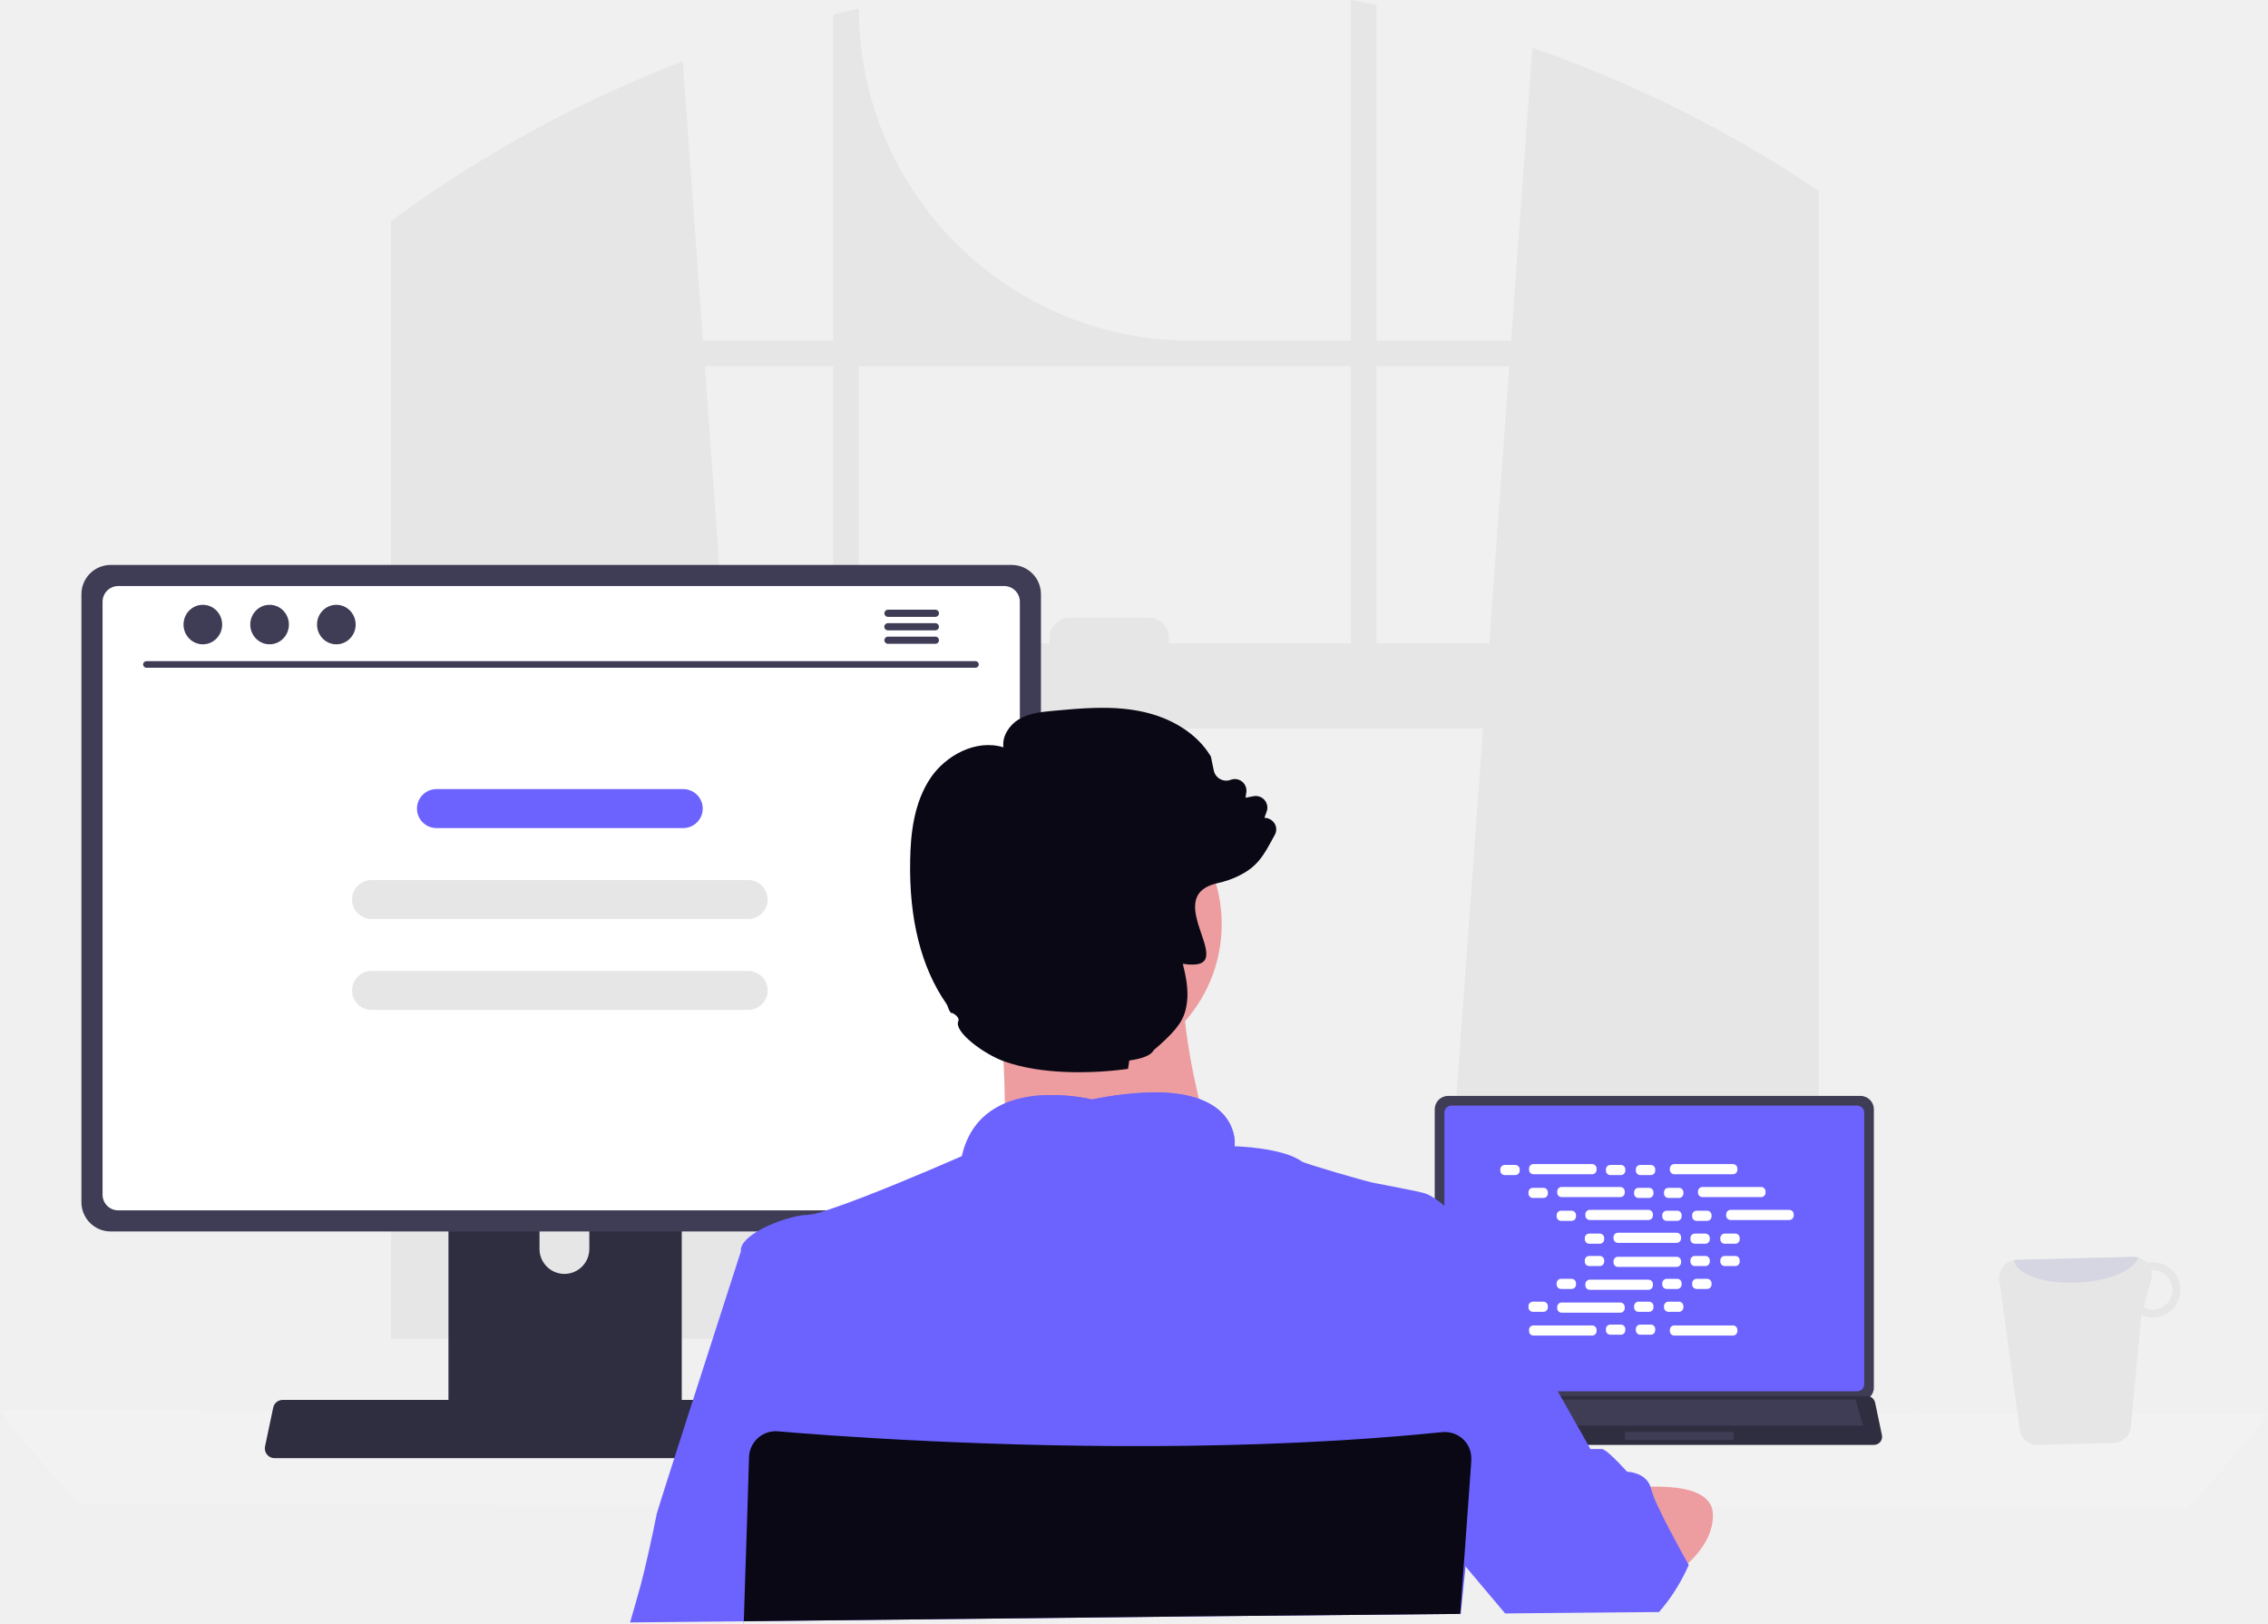
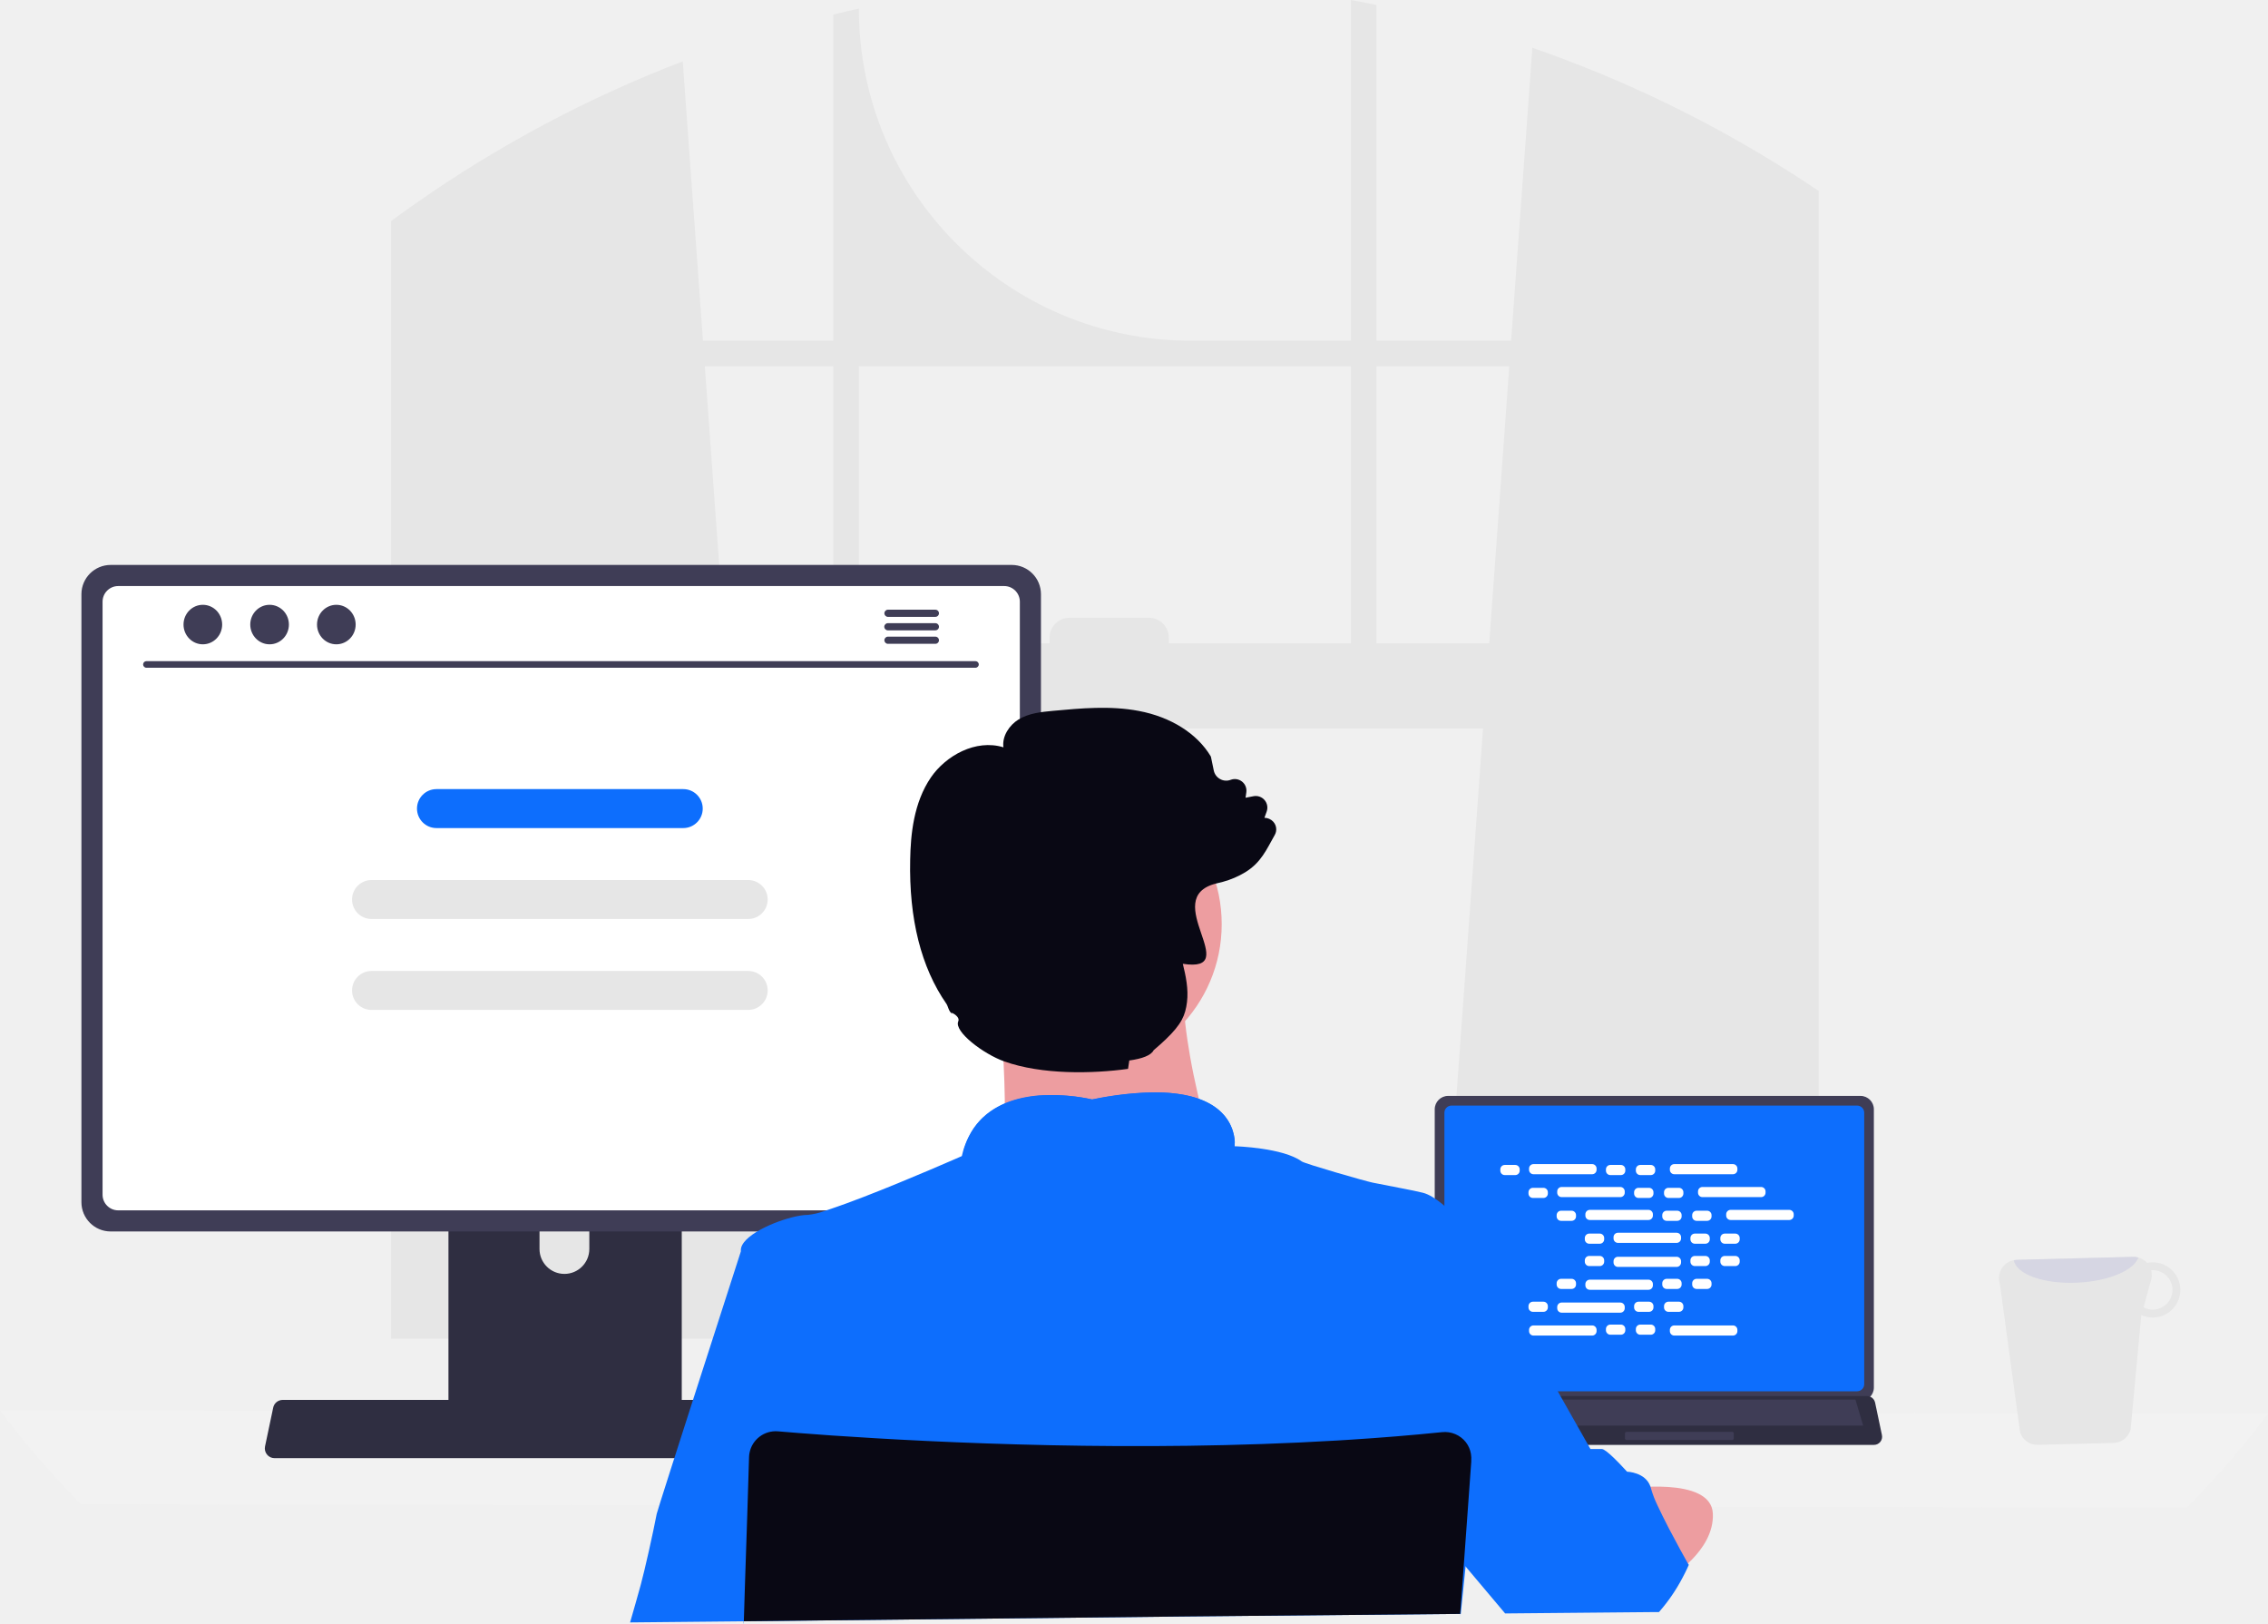
<svg xmlns="http://www.w3.org/2000/svg" width="800" height="572.62" viewBox="0 0 800 572.62" role="img" artist="Katerina Limpitsouni" source="https://undraw.co/">
  <g transform="translate(-28.583 -435)">
    <path d="M878.163,227.233c-1-.664-2-1.294-3-1.936a435.517,435.517,0,0,0-91.985-44.589l-7.491,103.335H728.2V165.624c-2.989-.618-6-1.2-9.014-1.752V284.043H662.753A117.137,117.137,0,0,1,545.616,166.906h0c-3.024.653-6.025,1.352-9.026,2.1V284.043H490.627l-7.136-98.536a436.225,436.225,0,0,0-93.851,49.858c-.5.344-1.008.7-1.5,1.042-2.531,1.775-5.028,3.585-7.514,5.418V636.049H516.089l-2.394-33.158L500.523,420.835H765.779L752.607,602.891l-2.394,33.158H884.176V231.219Q881.186,229.192,878.163,227.233ZM536.591,390.769H498.347l-7.067-97.7h45.311Zm182.595,0H654.953v-1.936a7.078,7.078,0,0,0-7.09-7.078H619.939a7.075,7.075,0,0,0-7.078,7.078v1.936H545.616v-97.7H719.186Zm9.014,0v-97.7h46.834l-7.067,97.7Z" transform="translate(-214.08 271.129)" fill="#e6e6e6" />
    <path d="M206.59,598.162a316.829,316.829,0,0,0,28.591,33.158L978,632.466a316.84,316.84,0,0,0,28.591-33.159Z" transform="translate(-178.007 334.261)" fill="#f2f2f2" />
    <path d="M702.02,506.061v98.163a4.721,4.721,0,0,0,4.718,4.718H852.2a4.722,4.722,0,0,0,4.718-4.718V506.061a4.724,4.724,0,0,0-4.718-4.713H706.738a4.724,4.724,0,0,0-4.718,4.713Z" transform="translate(-167.359 320.188)" fill="#3f3d56" />
-     <path d="M705,506.849v95.73a2.526,2.526,0,0,0,2.521,2.521h143.04a2.526,2.526,0,0,0,2.521-2.521v-95.73a2.527,2.527,0,0,0-2.521-2.527H707.521A2.527,2.527,0,0,0,705,506.849Z" transform="translate(-166.926 320.62)" fill="#6c63ff" />
+     <path d="M705,506.849v95.73a2.526,2.526,0,0,0,2.521,2.521h143.04a2.526,2.526,0,0,0,2.521-2.521v-95.73a2.527,2.527,0,0,0-2.521-2.527H707.521A2.527,2.527,0,0,0,705,506.849Z" transform="translate(-166.926 320.62)" fill="#0d6efd" />
    <path d="M699.446,609.93A2.829,2.829,0,0,0,701.672,611H857.433a2.866,2.866,0,0,0,2.8-3.454l-2.418-11.485a2.871,2.871,0,0,0-1.785-2.082,2.775,2.775,0,0,0-1.017-.192H704.08a2.776,2.776,0,0,0-1.017.192,2.871,2.871,0,0,0-1.785,2.082l-2.418,11.485a2.864,2.864,0,0,0,.585,2.389Z" transform="translate(-167.827 333.625)" fill="#2f2e41" />
    <rect width="4.797" height="2.878" rx="0.488" transform="translate(542.16 932.354) rotate(180)" fill="#3f3d56" />
    <rect width="4.797" height="2.878" rx="0.488" transform="translate(542.274 937.151) rotate(180)" fill="#3f3d56" />
    <path d="M.559,0H37.82a.559.559,0,0,1,.559.559v1.76a.559.559,0,0,1-.559.559H.559A.559.559,0,0,1,0,2.319V.559A.559.559,0,0,1,.559,0Z" transform="translate(640.14 942.909) rotate(180)" fill="#3f3d56" />
    <rect width="6.833" height="3.576" rx="1.561" transform="translate(557.798 845.887)" fill="#fff" />
    <rect width="6.833" height="3.576" rx="1.561" transform="translate(595.05 845.887)" fill="#fff" />
    <rect width="6.833" height="3.576" rx="1.561" transform="translate(605.604 845.887)" fill="#fff" />
    <rect width="23.819" height="3.576" rx="1.561" transform="translate(567.931 845.588)" fill="#fff" />
    <rect width="23.819" height="3.576" rx="1.561" transform="translate(617.599 845.588)" fill="#fff" />
    <rect width="6.833" height="3.576" rx="1.561" transform="translate(567.732 853.957)" fill="#fff" />
    <rect width="6.833" height="3.576" rx="1.561" transform="translate(604.983 853.957)" fill="#fff" />
    <rect width="6.833" height="3.576" rx="1.561" transform="translate(615.538 853.957)" fill="#fff" />
    <rect width="23.819" height="3.576" rx="1.561" transform="translate(577.865 853.659)" fill="#fff" />
    <rect width="23.819" height="3.576" rx="1.561" transform="translate(627.532 853.659)" fill="#fff" />
    <rect width="6.833" height="3.576" rx="1.561" transform="translate(577.666 862.029)" fill="#fff" />
    <rect width="6.833" height="3.576" rx="1.561" transform="translate(614.916 862.029)" fill="#fff" />
    <rect width="6.833" height="3.576" rx="1.561" transform="translate(625.471 862.029)" fill="#fff" />
    <rect width="23.819" height="3.576" rx="1.561" transform="translate(587.798 861.73)" fill="#fff" />
    <rect width="23.819" height="3.576" rx="1.561" transform="translate(637.466 861.73)" fill="#fff" />
    <rect width="6.833" height="3.576" rx="1.561" transform="translate(587.599 870.099)" fill="#fff" />
    <rect width="6.833" height="3.576" rx="1.561" transform="translate(624.85 870.099)" fill="#fff" />
    <rect width="6.833" height="3.576" rx="1.561" transform="translate(635.404 870.099)" fill="#fff" />
    <rect width="23.819" height="3.576" rx="1.561" transform="translate(597.732 869.801)" fill="#fff" />
    <rect width="6.833" height="3.576" rx="1.561" transform="translate(595.05 902.193)" fill="#fff" />
    <rect width="6.833" height="3.576" rx="1.561" transform="translate(605.604 902.193)" fill="#fff" />
    <rect width="23.819" height="3.576" rx="1.561" transform="translate(617.599 902.491)" fill="#fff" />
    <rect width="6.833" height="3.576" rx="1.561" transform="translate(557.798 902.193)" fill="#fff" />
    <rect width="23.819" height="3.576" rx="1.561" transform="translate(567.931 902.491)" fill="#fff" />
    <rect width="6.833" height="3.576" rx="1.561" transform="translate(567.732 894.122)" fill="#fff" />
    <rect width="6.833" height="3.576" rx="1.561" transform="translate(604.983 894.122)" fill="#fff" />
    <rect width="6.833" height="3.576" rx="1.561" transform="translate(615.538 894.122)" fill="#fff" />
    <rect width="23.819" height="3.576" rx="1.561" transform="translate(577.865 894.42)" fill="#fff" />
    <rect width="6.833" height="3.576" rx="1.561" transform="translate(577.666 886.051)" fill="#fff" />
    <rect width="6.833" height="3.576" rx="1.561" transform="translate(614.916 886.051)" fill="#fff" />
    <rect width="6.833" height="3.576" rx="1.561" transform="translate(625.471 886.051)" fill="#fff" />
    <rect width="23.819" height="3.576" rx="1.561" transform="translate(587.798 886.349)" fill="#fff" />
    <rect width="6.833" height="3.576" rx="1.561" transform="translate(587.599 877.98)" fill="#fff" />
    <rect width="6.833" height="3.576" rx="1.561" transform="translate(624.85 877.98)" fill="#fff" />
    <rect width="6.833" height="3.576" rx="1.561" transform="translate(635.404 877.98)" fill="#fff" />
    <rect width="23.819" height="3.576" rx="1.561" transform="translate(597.732 878.278)" fill="#fff" />
    <path d="M398.28,501.855V619.324h82.295V501.855a3.949,3.949,0,0,0-2.783-3.78,3.636,3.636,0,0,0-1.18-.183H402.254A3.967,3.967,0,0,0,398.28,501.855ZM430.4,542.218a8.785,8.785,0,1,1,17.57,0v13.63a8.785,8.785,0,1,1-17.57,0Z" transform="translate(-211.513 319.685)" fill="#2f2e41" />
    <path d="M398.06,600.632V611.96a2.229,2.229,0,0,0,2.211,2.222h78.378a2.222,2.222,0,0,0,2.211-2.222V600.632Z" transform="translate(-211.545 334.62)" fill="#3f3d56" />
    <path d="M285.25,348.139V562.621a10.316,10.316,0,0,0,10.308,10.308H613.4a10.316,10.316,0,0,0,10.308-10.308V348.139a10.322,10.322,0,0,0-10.308-10.3H295.558a10.321,10.321,0,0,0-10.308,10.3Z" transform="translate(-227.944 296.419)" fill="#3f3d56" />
    <path d="M291.76,349.863V559.03a5.519,5.519,0,0,0,5.509,5.509H609.806a5.519,5.519,0,0,0,5.509-5.509V349.863a5.521,5.521,0,0,0-5.509-5.521H297.269A5.521,5.521,0,0,0,291.76,349.863Z" transform="translate(-226.998 297.364)" fill="#fff" />
    <path d="M342.5,614.239a3.377,3.377,0,0,0,2.657,1.271H531.094a3.422,3.422,0,0,0,3.344-4.123l-2.886-13.71a3.428,3.428,0,0,0-2.13-2.485,3.313,3.313,0,0,0-1.214-.229H348.03a3.316,3.316,0,0,0-1.214.229,3.427,3.427,0,0,0-2.13,2.485l-2.886,13.71A3.419,3.419,0,0,0,342.5,614.239Z" transform="translate(-219.734 333.796)" fill="#2f2e41" />
    <path d="M597.848,369.794H305.409a1.163,1.163,0,1,1,0-2.326h292.44a1.163,1.163,0,1,1,0,2.326Z" transform="translate(-225.183 300.726)" fill="#3f3d56" />
    <ellipse cx="6.815" cy="6.967" rx="6.815" ry="6.967" transform="translate(93.317 648.321)" fill="#3f3d56" />
    <ellipse cx="6.815" cy="6.967" rx="6.815" ry="6.967" transform="translate(116.861 648.321)" fill="#3f3d56" />
    <ellipse cx="6.815" cy="6.967" rx="6.815" ry="6.967" transform="translate(140.405 648.321)" fill="#3f3d56" />
    <path d="M0,0H138.582l2.729,9.163H0Z" transform="translate(544.477 928.654)" fill="#3f3d56" />
    <path d="M550.486,351.622H533.763a1.266,1.266,0,0,0,0,2.531h16.722a1.266,1.266,0,1,0,0-2.531Z" transform="translate(-191.998 298.422)" fill="#3f3d56" />
    <path d="M550.489,355.772H533.767a1.266,1.266,0,1,0,0,2.532h16.722a1.266,1.266,0,1,0,0-2.531Z" transform="translate(-192.002 299.025)" fill="#3f3d56" />
    <path d="M550.486,359.922H533.763a1.266,1.266,0,0,0,0,2.531h16.722a1.266,1.266,0,1,0,0-2.531Z" transform="translate(-191.998 299.629)" fill="#3f3d56" />
    <g transform="translate(733.68 878.293)">
      <path d="M900.245,605.468a6.468,6.468,0,0,0,6.233,4.366l26.706-.687a6.38,6.38,0,0,0,6.029-4.695l3.779-40.411a9.873,9.873,0,0,0,4.272.878,9.739,9.739,0,0,0-.489-19.472,8.249,8.249,0,0,0-1.75.182,6.6,6.6,0,0,0-4.913-2.12l-41.079,1.061a5.89,5.89,0,0,0-1.013.126,6.416,6.416,0,0,0-4.912,8.331Zm43.522-44.17,2.689-9.63a6.557,6.557,0,0,0,.021-3.4c.13,0,.246-.062.376-.062a6.966,6.966,0,1,1,.326,13.929A6.556,6.556,0,0,1,943.767,561.3Z" transform="translate(-892.779 -543.508)" fill="#e6e6e6" />
      <path d="M897.978,544.7c.875,5,10.715,8.522,22.546,7.911,10.88-.5,19.776-4.322,21.406-8.849a6.072,6.072,0,0,0-1.859-.248l-41.079,1.061a5.9,5.9,0,0,0-1.013.126Z" transform="translate(-892.737 -543.508)" fill="#d6d6e3" />
    </g>
    <g transform="translate(250.837 684.649)">
      <path d="M608.259,538.318s-88.873,10.718-80.387,0c3.073-3.877,3.921-15.363,3.751-28.448-.054-3.975-.2-8.092-.4-12.192-.983-19.65-3.349-38.854-3.349-38.854s77.708-36.621,68.776-7.592c-3.573,11.728-2.4,28.2.313,43.659.795,4.511,1.715,8.932,2.68,13.13A307.827,307.827,0,0,0,608.259,538.318Z" transform="translate(-399.458 -372.022)" fill="#ed9da0" />
-       <path d="M424.283,703.042v-.75l156.862-1.706,95.572-.893h.268l-.1,1.322.134-1.322h.17v-.152l1.224-12.013.464-4.546.143-1.42.125-1.188,5.52-18.409,5.52-18.382,4.645-15.479,7.092-23.652s-4.019-9.379-6.252-12.058-11-21.856-11-21.856-12.523-17.292-20.856-19.382c-3.492-.893-10.388-2.081-17.712-3.573-2.742-.554-23.758-6.624-25.009-7.467-6.565-4.814-23.018-5.359-23.652-5.359h0a.382.382,0,0,1,0-.063v-.08a9.146,9.146,0,0,0,0-1.125,7.175,7.175,0,0,0-.08-1.25,1.127,1.127,0,0,0-.063-.447c-.045-.322-.1-.661-.179-1.018a4.473,4.473,0,0,0-.107-.473,15.378,15.378,0,0,0-1.117-3.117c-.063-.143-.143-.295-.214-.438a16.294,16.294,0,0,0-1.518-2.349c-.116-.152-.241-.313-.375-.464a17.487,17.487,0,0,0-2.43-2.358c-.241-.188-.491-.384-.75-.563a4.172,4.172,0,0,0-.456-.322l-.795-.518-.741-.429c-.652-.357-1.34-.706-2.09-1.036-.232-.107-.482-.205-.732-.3s-.643-.25-.974-.375h-.054l-.67-.268c-.509-.17-1.027-.322-1.572-.473l-.831-.214-.893-.205-.893-.188c-.893-.179-1.849-.339-2.849-.464l-1.018-.125-1.045-.107-1.081-.089-1.536-.089-1.786-.063a111.389,111.389,0,0,0-23.448,2.494,64.549,64.549,0,0,0-16.3-1.5h-.777l-.893.054H528.6l-1.152.107a8.563,8.563,0,0,0-1.161.134c-.384.054-.786.1-1.17.161l-.589.1c-.581.1-1.17.205-1.786.33q-.295.054-.589.134c-.777.17-1.554.375-2.322.607-.384.107-.768.232-1.152.366-.2.054-.384.125-.572.2l-.572.205-.563.223-.67.268c-.339.143-.67.295-1,.456-.188.08-.375.17-.554.268s-.366.179-.536.277a24.783,24.783,0,0,0-5.547,3.912l-.456.438-.447.456c-.152.152-.295.313-.438.473a21.268,21.268,0,0,0-1.626,2.01c-.143.188-.277.375-.411.572a23.843,23.843,0,0,0-1.536,2.608c-.116.214-.223.438-.33.652a29.205,29.205,0,0,0-1.786,4.689q-.25.893-.456,1.786s-18.909,8.343-34.593,14.381c-4.171,1.608-8.1,3.064-11.388,4.162-.956.321-1.849.616-2.68.893a23.849,23.849,0,0,1-5.582,1.286,17.553,17.553,0,0,0-2.68.25c-7.208,1.17-19.561,6.252-20.91,11.353a3.294,3.294,0,0,0-.089,1.25s-29.377,90.954-29.7,92.624c-1.3,6.806-4.2,19.766-5.627,25.009-1.063,3.912-2.608,9.271-3.671,12.951a1.253,1.253,0,0,1-.089.313l40.042-.393v.75h.125Z" transform="translate(-384.17 -380.107)" fill="#6c63ff" />
-       <path d="M611.55,533.527c-25.9,4.77-74.671,3.742-95.75,3.019,7.726-27.689,45.4-18.275,45.4-18.275C607.835,508.964,611.407,528.275,611.55,533.527Z" transform="translate(-398.229 -380.111)" fill="#6c63ff" />
+       <path d="M424.283,703.042v-.75l156.862-1.706,95.572-.893h.268l-.1,1.322.134-1.322h.17v-.152l1.224-12.013.464-4.546.143-1.42.125-1.188,5.52-18.409,5.52-18.382,4.645-15.479,7.092-23.652s-4.019-9.379-6.252-12.058-11-21.856-11-21.856-12.523-17.292-20.856-19.382c-3.492-.893-10.388-2.081-17.712-3.573-2.742-.554-23.758-6.624-25.009-7.467-6.565-4.814-23.018-5.359-23.652-5.359h0a.382.382,0,0,1,0-.063v-.08a9.146,9.146,0,0,0,0-1.125,7.175,7.175,0,0,0-.08-1.25,1.127,1.127,0,0,0-.063-.447c-.045-.322-.1-.661-.179-1.018a4.473,4.473,0,0,0-.107-.473,15.378,15.378,0,0,0-1.117-3.117c-.063-.143-.143-.295-.214-.438a16.294,16.294,0,0,0-1.518-2.349c-.116-.152-.241-.313-.375-.464a17.487,17.487,0,0,0-2.43-2.358c-.241-.188-.491-.384-.75-.563a4.172,4.172,0,0,0-.456-.322l-.795-.518-.741-.429c-.652-.357-1.34-.706-2.09-1.036-.232-.107-.482-.205-.732-.3s-.643-.25-.974-.375h-.054l-.67-.268c-.509-.17-1.027-.322-1.572-.473l-.831-.214-.893-.205-.893-.188c-.893-.179-1.849-.339-2.849-.464l-1.018-.125-1.045-.107-1.081-.089-1.536-.089-1.786-.063a111.389,111.389,0,0,0-23.448,2.494,64.549,64.549,0,0,0-16.3-1.5h-.777l-.893.054H528.6l-1.152.107a8.563,8.563,0,0,0-1.161.134c-.384.054-.786.1-1.17.161l-.589.1c-.581.1-1.17.205-1.786.33q-.295.054-.589.134c-.777.17-1.554.375-2.322.607-.384.107-.768.232-1.152.366-.2.054-.384.125-.572.2l-.572.205-.563.223-.67.268c-.339.143-.67.295-1,.456-.188.08-.375.17-.554.268s-.366.179-.536.277a24.783,24.783,0,0,0-5.547,3.912l-.456.438-.447.456c-.152.152-.295.313-.438.473a21.268,21.268,0,0,0-1.626,2.01c-.143.188-.277.375-.411.572a23.843,23.843,0,0,0-1.536,2.608c-.116.214-.223.438-.33.652a29.205,29.205,0,0,0-1.786,4.689q-.25.893-.456,1.786s-18.909,8.343-34.593,14.381c-4.171,1.608-8.1,3.064-11.388,4.162-.956.321-1.849.616-2.68.893a23.849,23.849,0,0,1-5.582,1.286,17.553,17.553,0,0,0-2.68.25c-7.208,1.17-19.561,6.252-20.91,11.353a3.294,3.294,0,0,0-.089,1.25s-29.377,90.954-29.7,92.624c-1.3,6.806-4.2,19.766-5.627,25.009-1.063,3.912-2.608,9.271-3.671,12.951a1.253,1.253,0,0,1-.089.313l40.042-.393v.75h.125Z" transform="translate(-384.17 -380.107)" fill="#0d6efd" />
+       <path d="M611.55,533.527c-25.9,4.77-74.671,3.742-95.75,3.019,7.726-27.689,45.4-18.275,45.4-18.275C607.835,508.964,611.407,528.275,611.55,533.527Z" transform="translate(-398.229 -380.111)" fill="#0d6efd" />
      <path d="M776.94,672.225s30.511-4.689,31.11,8.709-15.559,22.758-15.559,22.758Z" transform="translate(-426.121 -396.736)" fill="#ed9da0" />
-       <path d="M791.874,692.2s-.795,1.893-2.26,4.636a61.634,61.634,0,0,1-8.039,11.763l-.241.259h-1.447l-51.573.473h-1.233l-.152-.179-10-11.87-3.769-4.475-.152-.188-.321-.375-.179-.214-.232-.277-7.333-8.7,2.68-11.165,4.564-18.811.116-.456.893-3.573.634-2.68,2.126-8.735,7.288-30.056,12.951,6.7L749.85,638.4l7.333,12.951H761.2c.759,0,2.5,1.465,4.252,3.153.625.6,1.25,1.233,1.786,1.786,1.59,1.643,2.849,3.055,2.849,3.055s6.511.143,8.262,5.27a6.249,6.249,0,0,1,.223.759,35.994,35.994,0,0,0,2.26,5.859c1.152,2.51,2.6,5.359,4.064,8.208,2.724,5.225,5.493,10.2,6.511,12l.125.223Z" transform="translate(-418.431 -389.916)" fill="#6c63ff" />
+       <path d="M791.874,692.2s-.795,1.893-2.26,4.636a61.634,61.634,0,0,1-8.039,11.763l-.241.259h-1.447l-51.573.473h-1.233l-.152-.179-10-11.87-3.769-4.475-.152-.188-.321-.375-.179-.214-.232-.277-7.333-8.7,2.68-11.165,4.564-18.811.116-.456.893-3.573.634-2.68,2.126-8.735,7.288-30.056,12.951,6.7L749.85,638.4l7.333,12.951H761.2c.759,0,2.5,1.465,4.252,3.153.625.6,1.25,1.233,1.786,1.786,1.59,1.643,2.849,3.055,2.849,3.055s6.511.143,8.262,5.27a6.249,6.249,0,0,1,.223.759,35.994,35.994,0,0,0,2.26,5.859c1.152,2.51,2.6,5.359,4.064,8.208,2.724,5.225,5.493,10.2,6.511,12l.125.223Z" transform="translate(-418.431 -389.916)" fill="#0d6efd" />
      <path d="M429.08,717.336v-.75l156.862-1.706,95.572-.893h.268v-.152l.893-12,.384-5.359,1.465-20.2,1.152-15.988v-.393a9.484,9.484,0,0,0-.1-2.206.269.269,0,0,0,0-.089,9.282,9.282,0,0,0-1.786-4.144,9.414,9.414,0,0,0-8.414-3.573c-10.817,1.108-21.74,1.992-32.673,2.68-1.492.107-2.983.2-4.466.277-70.509,4.189-140.383.795-178.192-1.786l-2.68-.2c-6.547-.465-12.022-.893-16.238-1.259a9.414,9.414,0,0,0-10.039,7.619,9.827,9.827,0,0,0-.161,1.465l-.607,19.793-.831,25.072-.393,12.826v1Z" transform="translate(-388.967 -394.4)" fill="#090814" />
      <ellipse cx="51.737" cy="51.737" rx="51.737" ry="51.737" transform="translate(105.21 24.575)" fill="#ed9da0" />
      <path d="M670.988,405.522a4.365,4.365,0,0,0-3.123-1.382l.778-2.16a4.1,4.1,0,0,0-4.6-5.457l-2.833.546.267-1.893a4.1,4.1,0,0,0-5.492-4.435,4.373,4.373,0,0,1-3.762-.267,4.466,4.466,0,0,1-2.229-3.031l-.987-4.76-.1-.255c-4.807-8.012-14.049-13.84-25.359-15.977-10.067-1.916-20.389-.94-30.34-.023-3.948.372-8.406.79-12.122,3.065-3.158,1.951-5.829,5.852-5.283,9.788-9.811-3.007-20.331,3-25.544,10.566-6.177,9.01-7.187,20.3-7.35,29.12-.441,20.877,3.867,37.957,12.772,50.775.65.929.813,2.868,2.1,3.518l-.267-.43c1.44.72,2.9,1.881,2.357,3.123-1.567,3.576,8.848,11.483,16.186,14.1,13.388,4.772,31.187,4.366,43.7,2.647l.441-2.961c4.517-.615,7.7-1.788,8.592-3.623,1.579-1.347,2.926-2.554,4.1-3.669l.012-.012c.023-.023.07-.058.093-.081,5.655-5.422,6.967-8.511,7.559-13.213.569-4.61-.441-9.289-1.475-13.5,21.759,3.367-8.569-23.176,11.7-28.308a6.308,6.308,0,0,1,.708-.174c.592-.139,1.184-.279,1.753-.441a30.7,30.7,0,0,0,7.8-3.332c5.666-3.448,7.536-8.023,10.462-13.178a3.978,3.978,0,0,0-.522-4.679Z" transform="translate(-444.113 -365.348)" fill="#090814" />
    </g>
    <g transform="translate(152.761 713.325)">
-       <path d="M6.872,0H93.92a6.872,6.872,0,1,1,0,13.744H6.872A6.872,6.872,0,0,1,6.872,0Z" transform="translate(22.907 0)" fill="#6c63ff" />
+       <path d="M6.872,0H93.92a6.872,6.872,0,1,1,0,13.744H6.872A6.872,6.872,0,0,1,6.872,0Z" transform="translate(22.907 0)" fill="#0d6efd" />
      <path d="M6.872,0H139.735a6.872,6.872,0,0,1,0,13.744H6.872A6.872,6.872,0,0,1,6.872,0Z" transform="translate(0 32.07)" fill="#e6e6e6" />
      <path d="M6.872,0H139.735a6.872,6.872,0,0,1,0,13.744H6.872A6.872,6.872,0,0,1,6.872,0Z" transform="translate(0 64.141)" fill="#e6e6e6" />
    </g>
  </g>
</svg>
